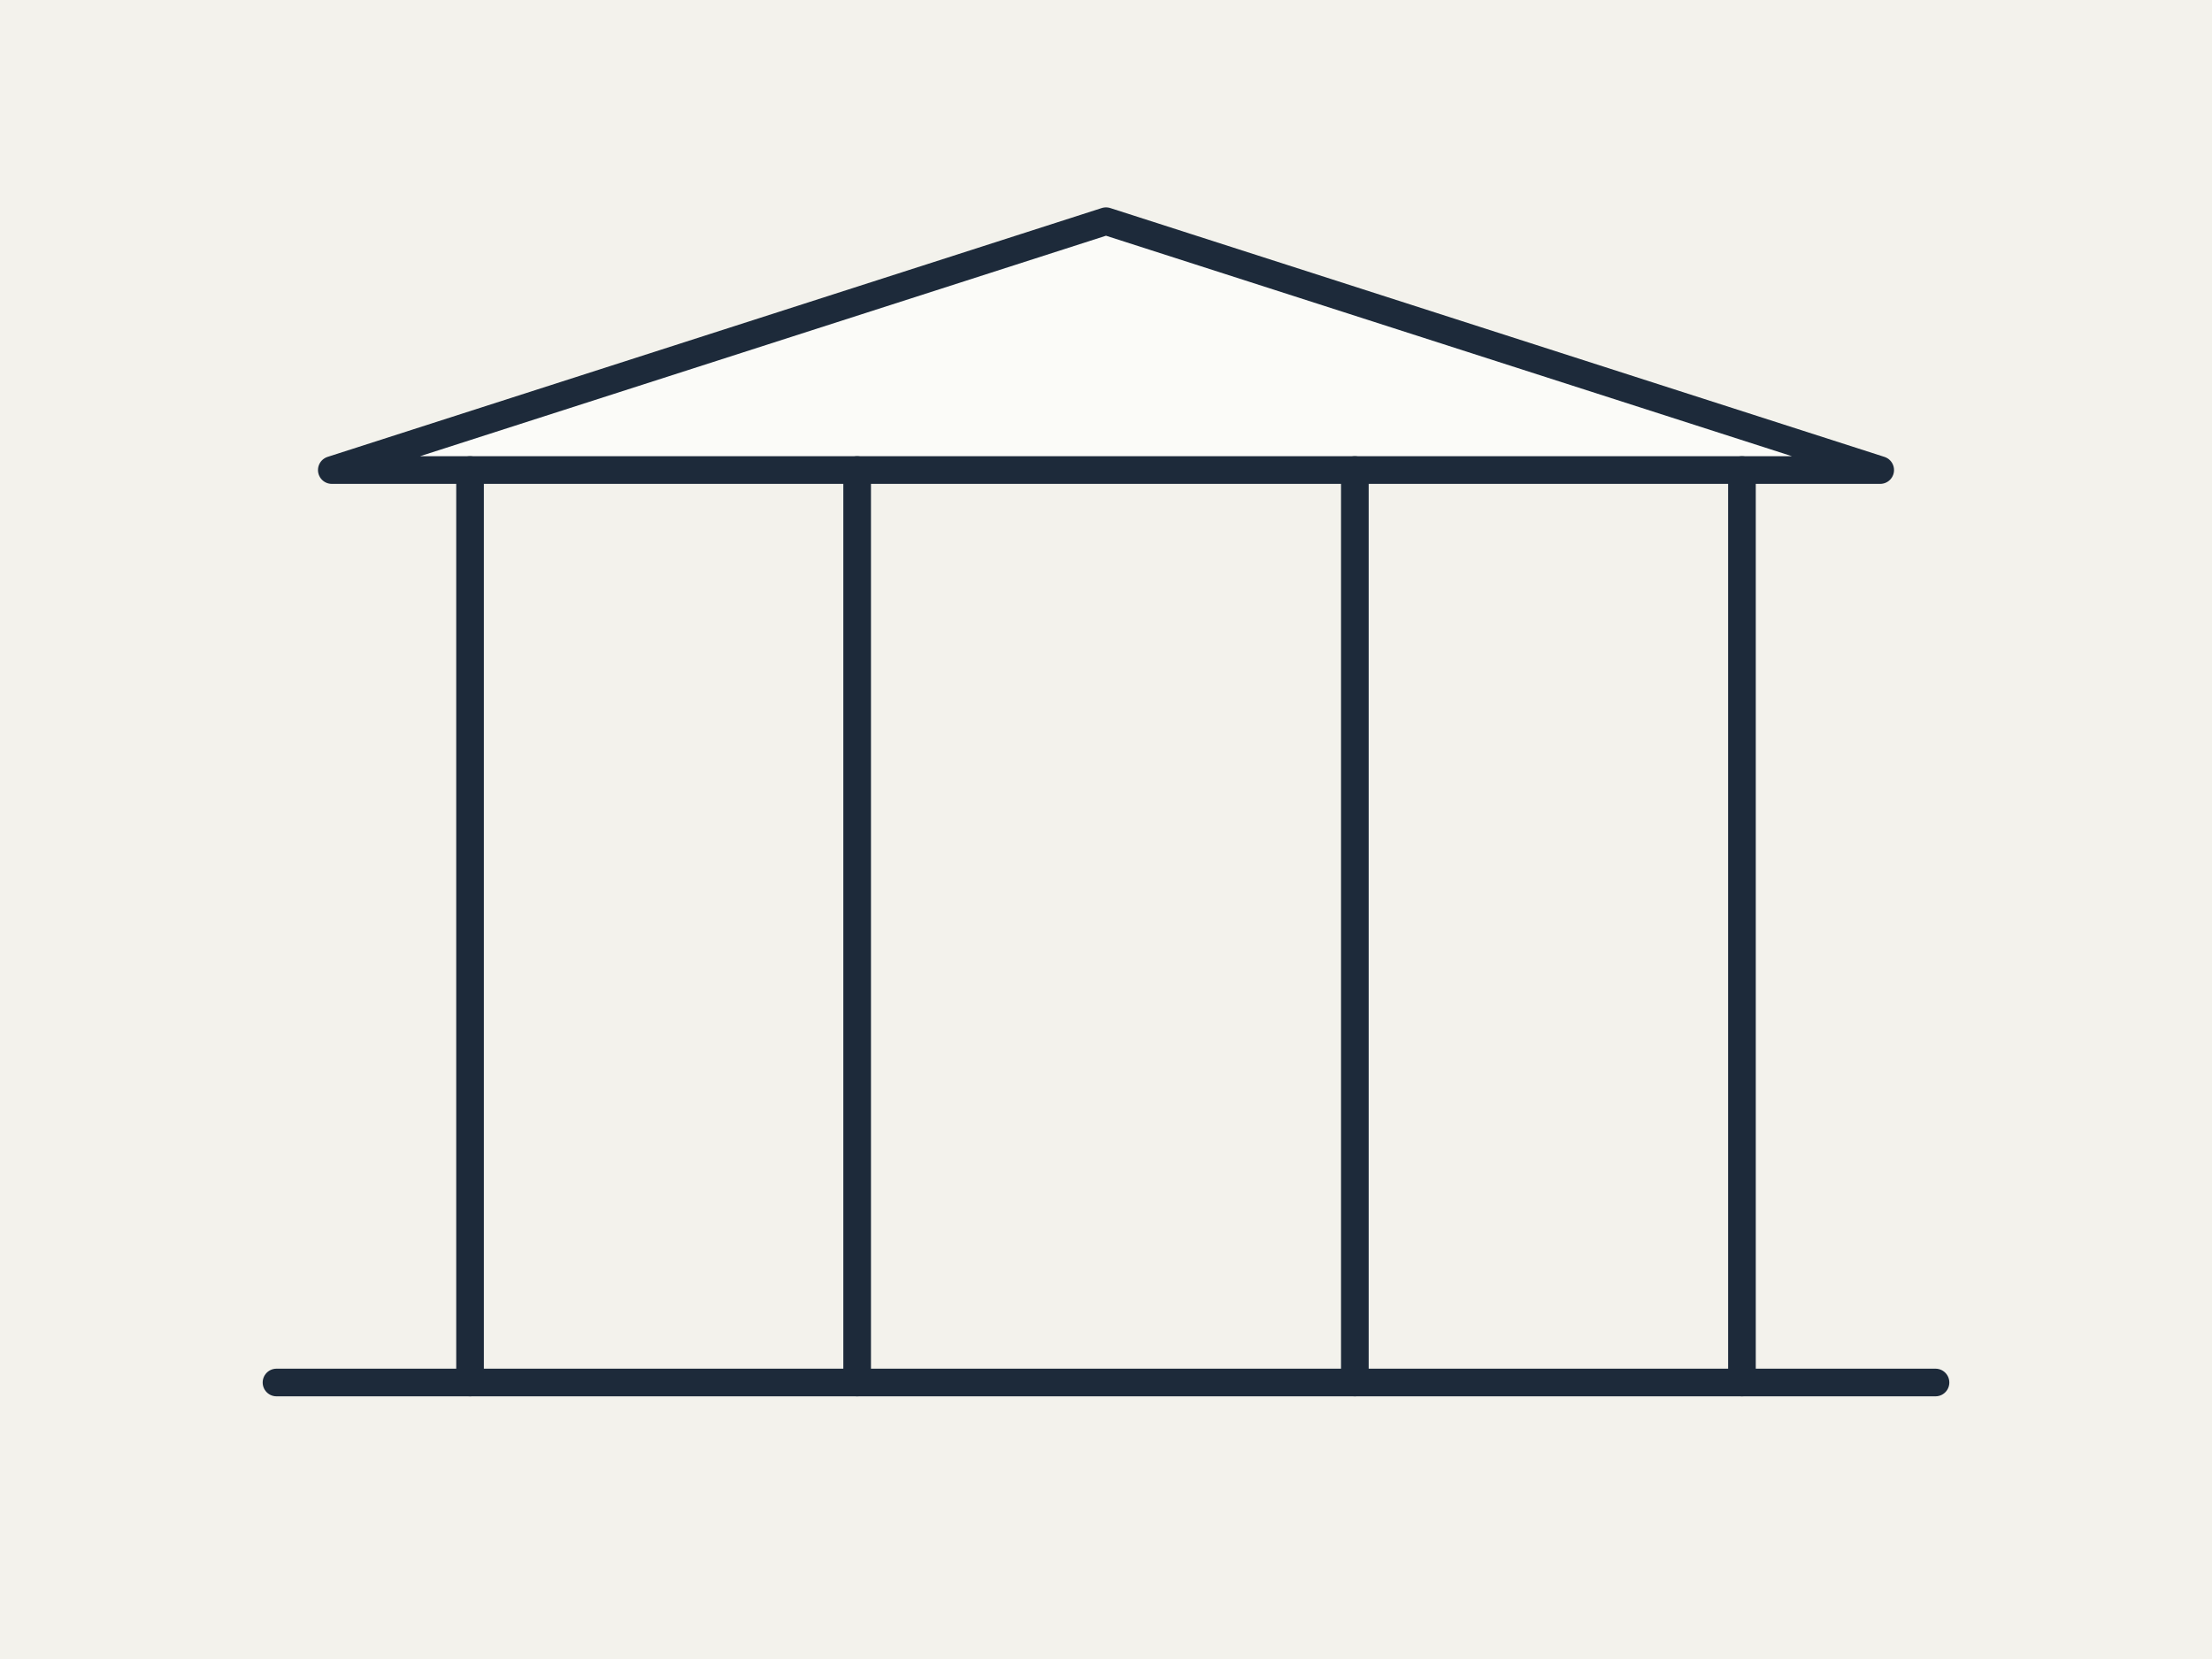
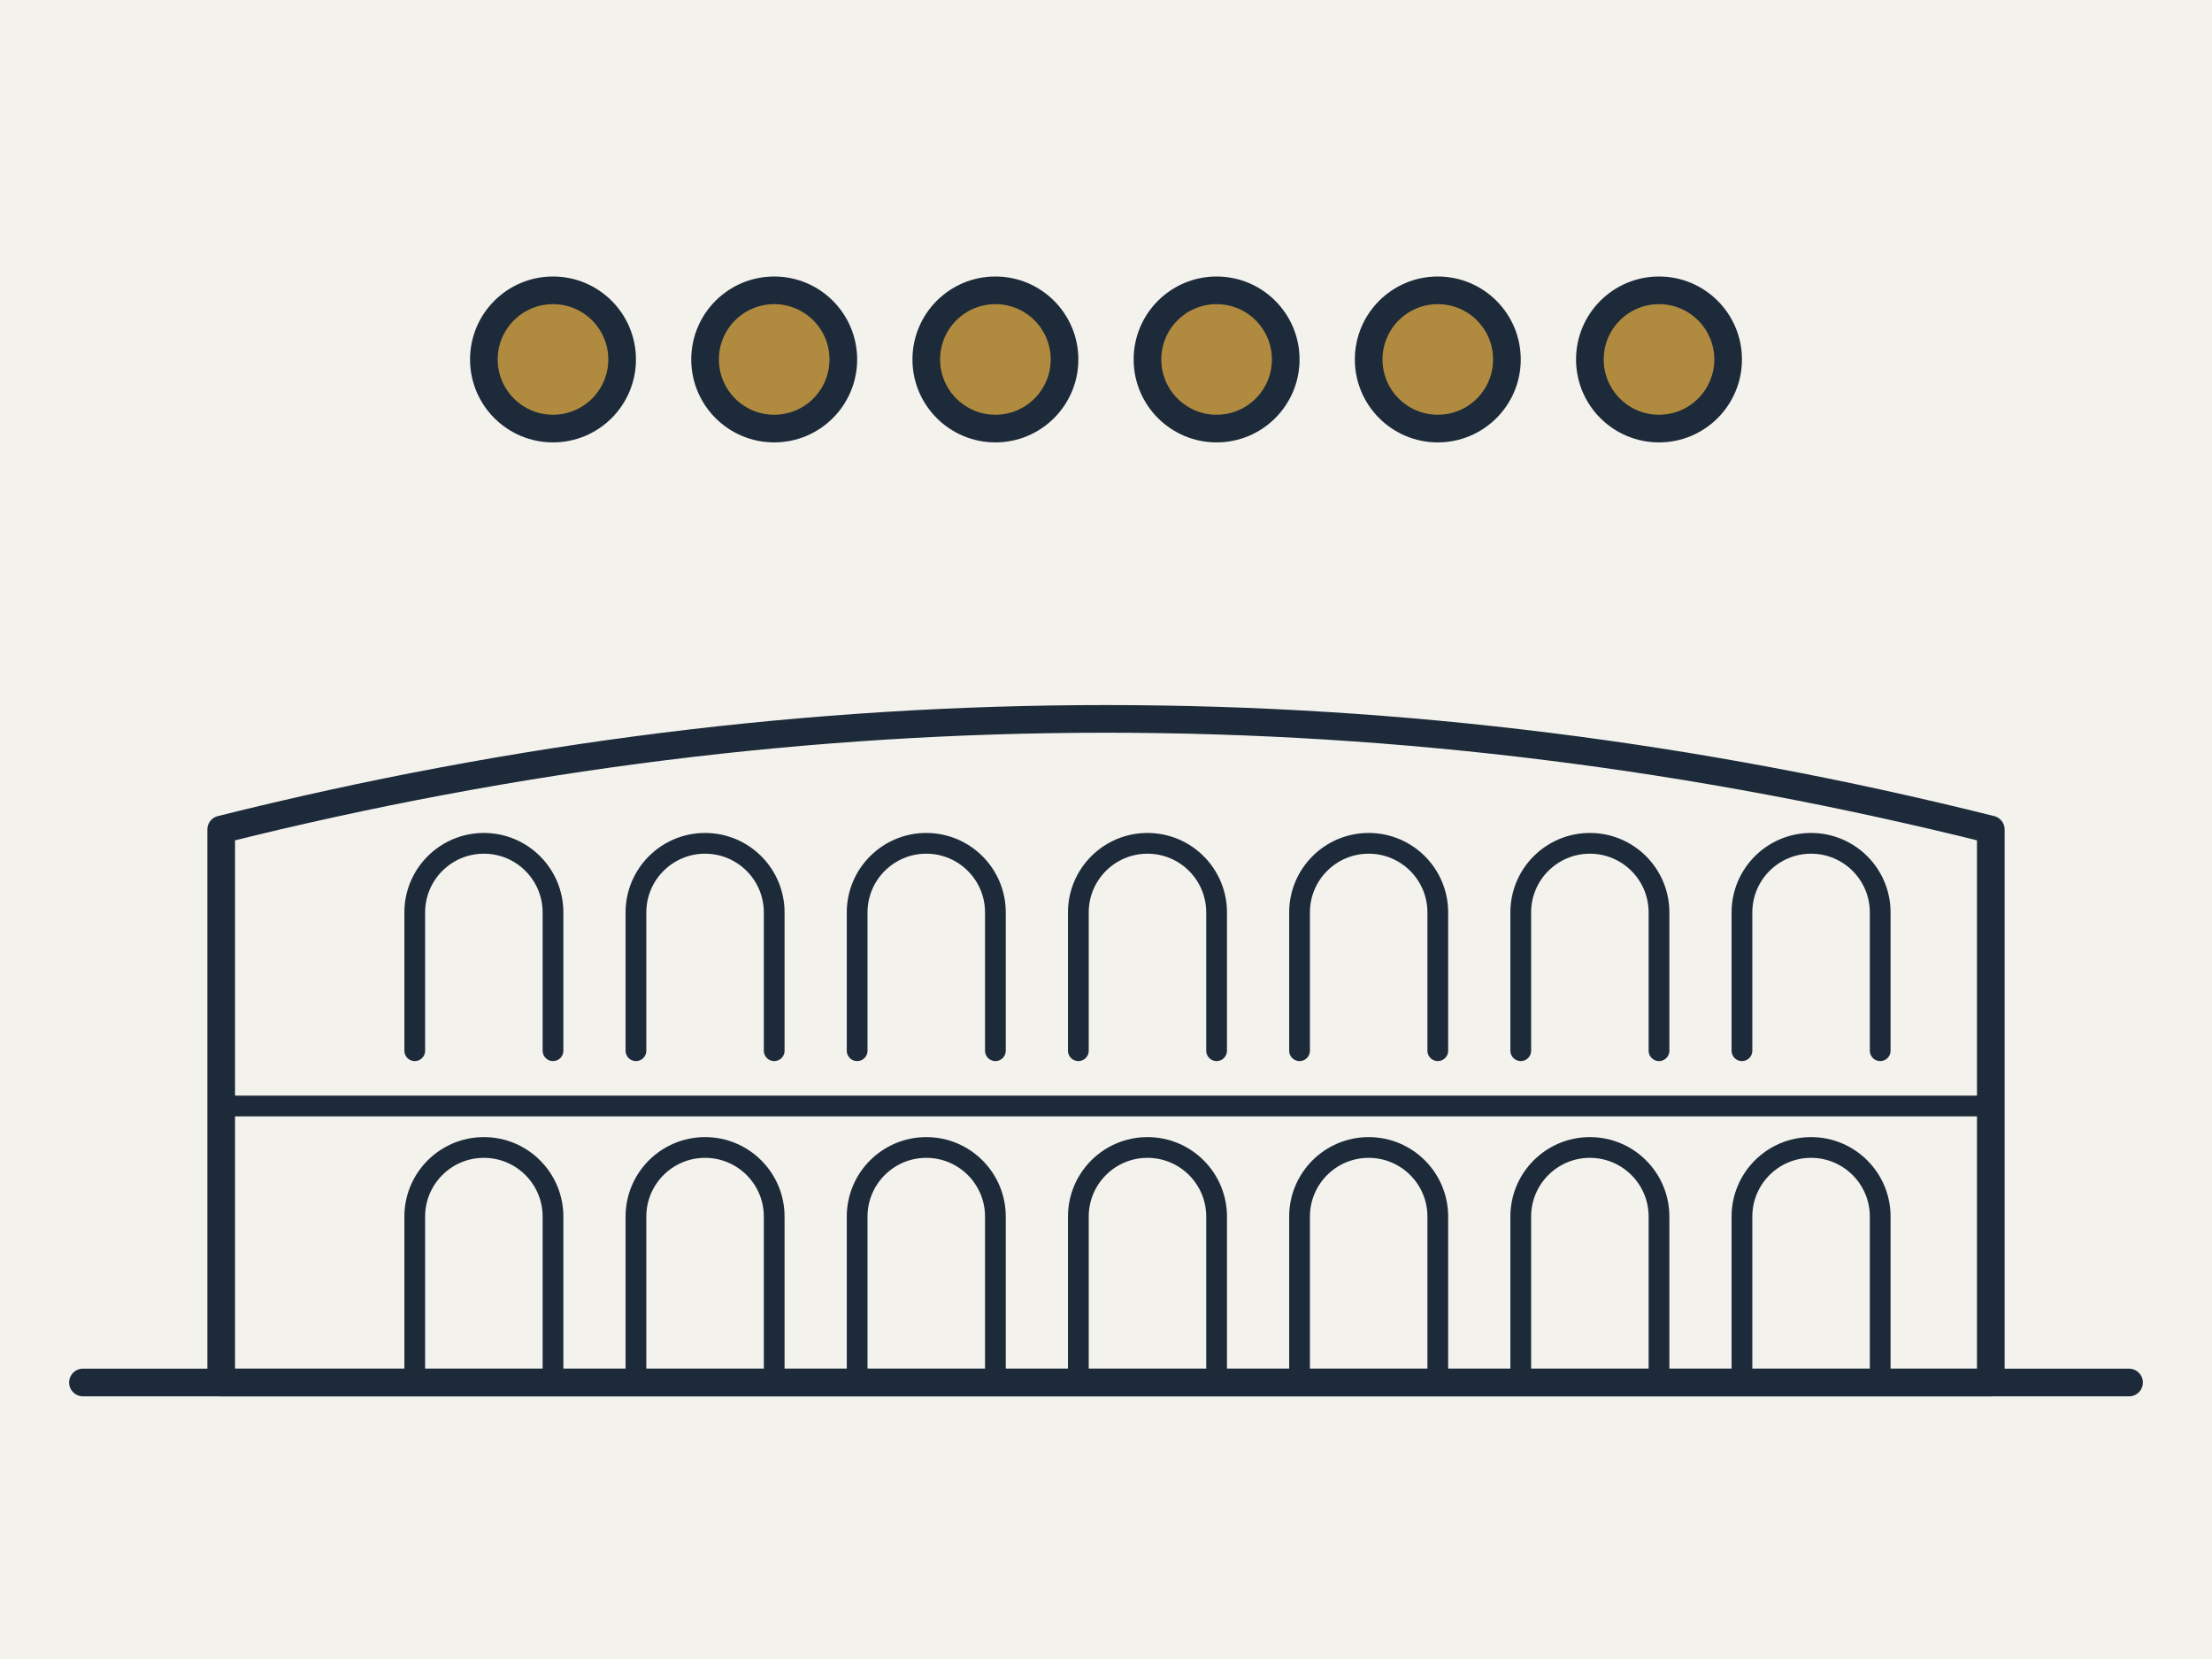
<svg xmlns="http://www.w3.org/2000/svg" viewBox="0 0 160 120" width="160" height="120">
  <rect width="160" height="120" fill="#f3f2ec" />
-   <g stroke="#1d2a3a" stroke-width="2" stroke-linejoin="round" stroke-linecap="round" fill="none">
-     <path d="M20 100h120M24 34h112l-56-18z" fill="#fbfbf8" />
-     <path d="M34 34v66M62 34v66M98 34v66M126 34v66" fill="#dfe3dc" />
-     <circle cx="80" cy="28" r="0" />
+   <g fill="none" stroke="#1d2a3a" stroke-width="2" stroke-linejoin="round" stroke-linecap="round">
+     <path d="M16 100V60q64-16 128 0v40z" fill="#f3f2ec" />
+     <path d="M16 80h128" stroke-width="1.5" />
+     <path d="M30 100V88a5 5 0 0 1 10 0v12M30 76V66a5 5 0 0 1 10 0v10" stroke-width="1.5" />
+     <path d="M46 100V88a5 5 0 0 1 10 0v12M46 76V66a5 5 0 0 1 10 0v10" stroke-width="1.5" />
+     <path d="M62 100V88a5 5 0 0 1 10 0v12M62 76V66a5 5 0 0 1 10 0v10" stroke-width="1.5" />
+     <path d="M78 100V88a5 5 0 0 1 10 0v12M78 76V66a5 5 0 0 1 10 0v10" stroke-width="1.5" />
+     <path d="M94 100V88a5 5 0 0 1 10 0v12M94 76V66a5 5 0 0 1 10 0v10" stroke-width="1.5" />
+     <path d="M110 100V88a5 5 0 0 1 10 0v12M110 76V66a5 5 0 0 1 10 0v10" stroke-width="1.5" />
+     <path d="M126 100V88a5 5 0 0 1 10 0v12M126 76V66a5 5 0 0 1 10 0v10" stroke-width="1.5" />
+     <path d="M6 100h148" />
+     <circle cx="106.0" cy="30.0" r="0" />
+     <circle cx="40" cy="26" r="5" fill="#b08a3e" />
+     <circle cx="56" cy="26" r="5" fill="#b08a3e" />
+     <circle cx="72" cy="26" r="5" fill="#b08a3e" />
+     <circle cx="88" cy="26" r="5" fill="#b08a3e" />
+     <circle cx="104" cy="26" r="5" fill="#b08a3e" />
+     <circle cx="120" cy="26" r="5" fill="#b08a3e" />
  </g>
</svg>
